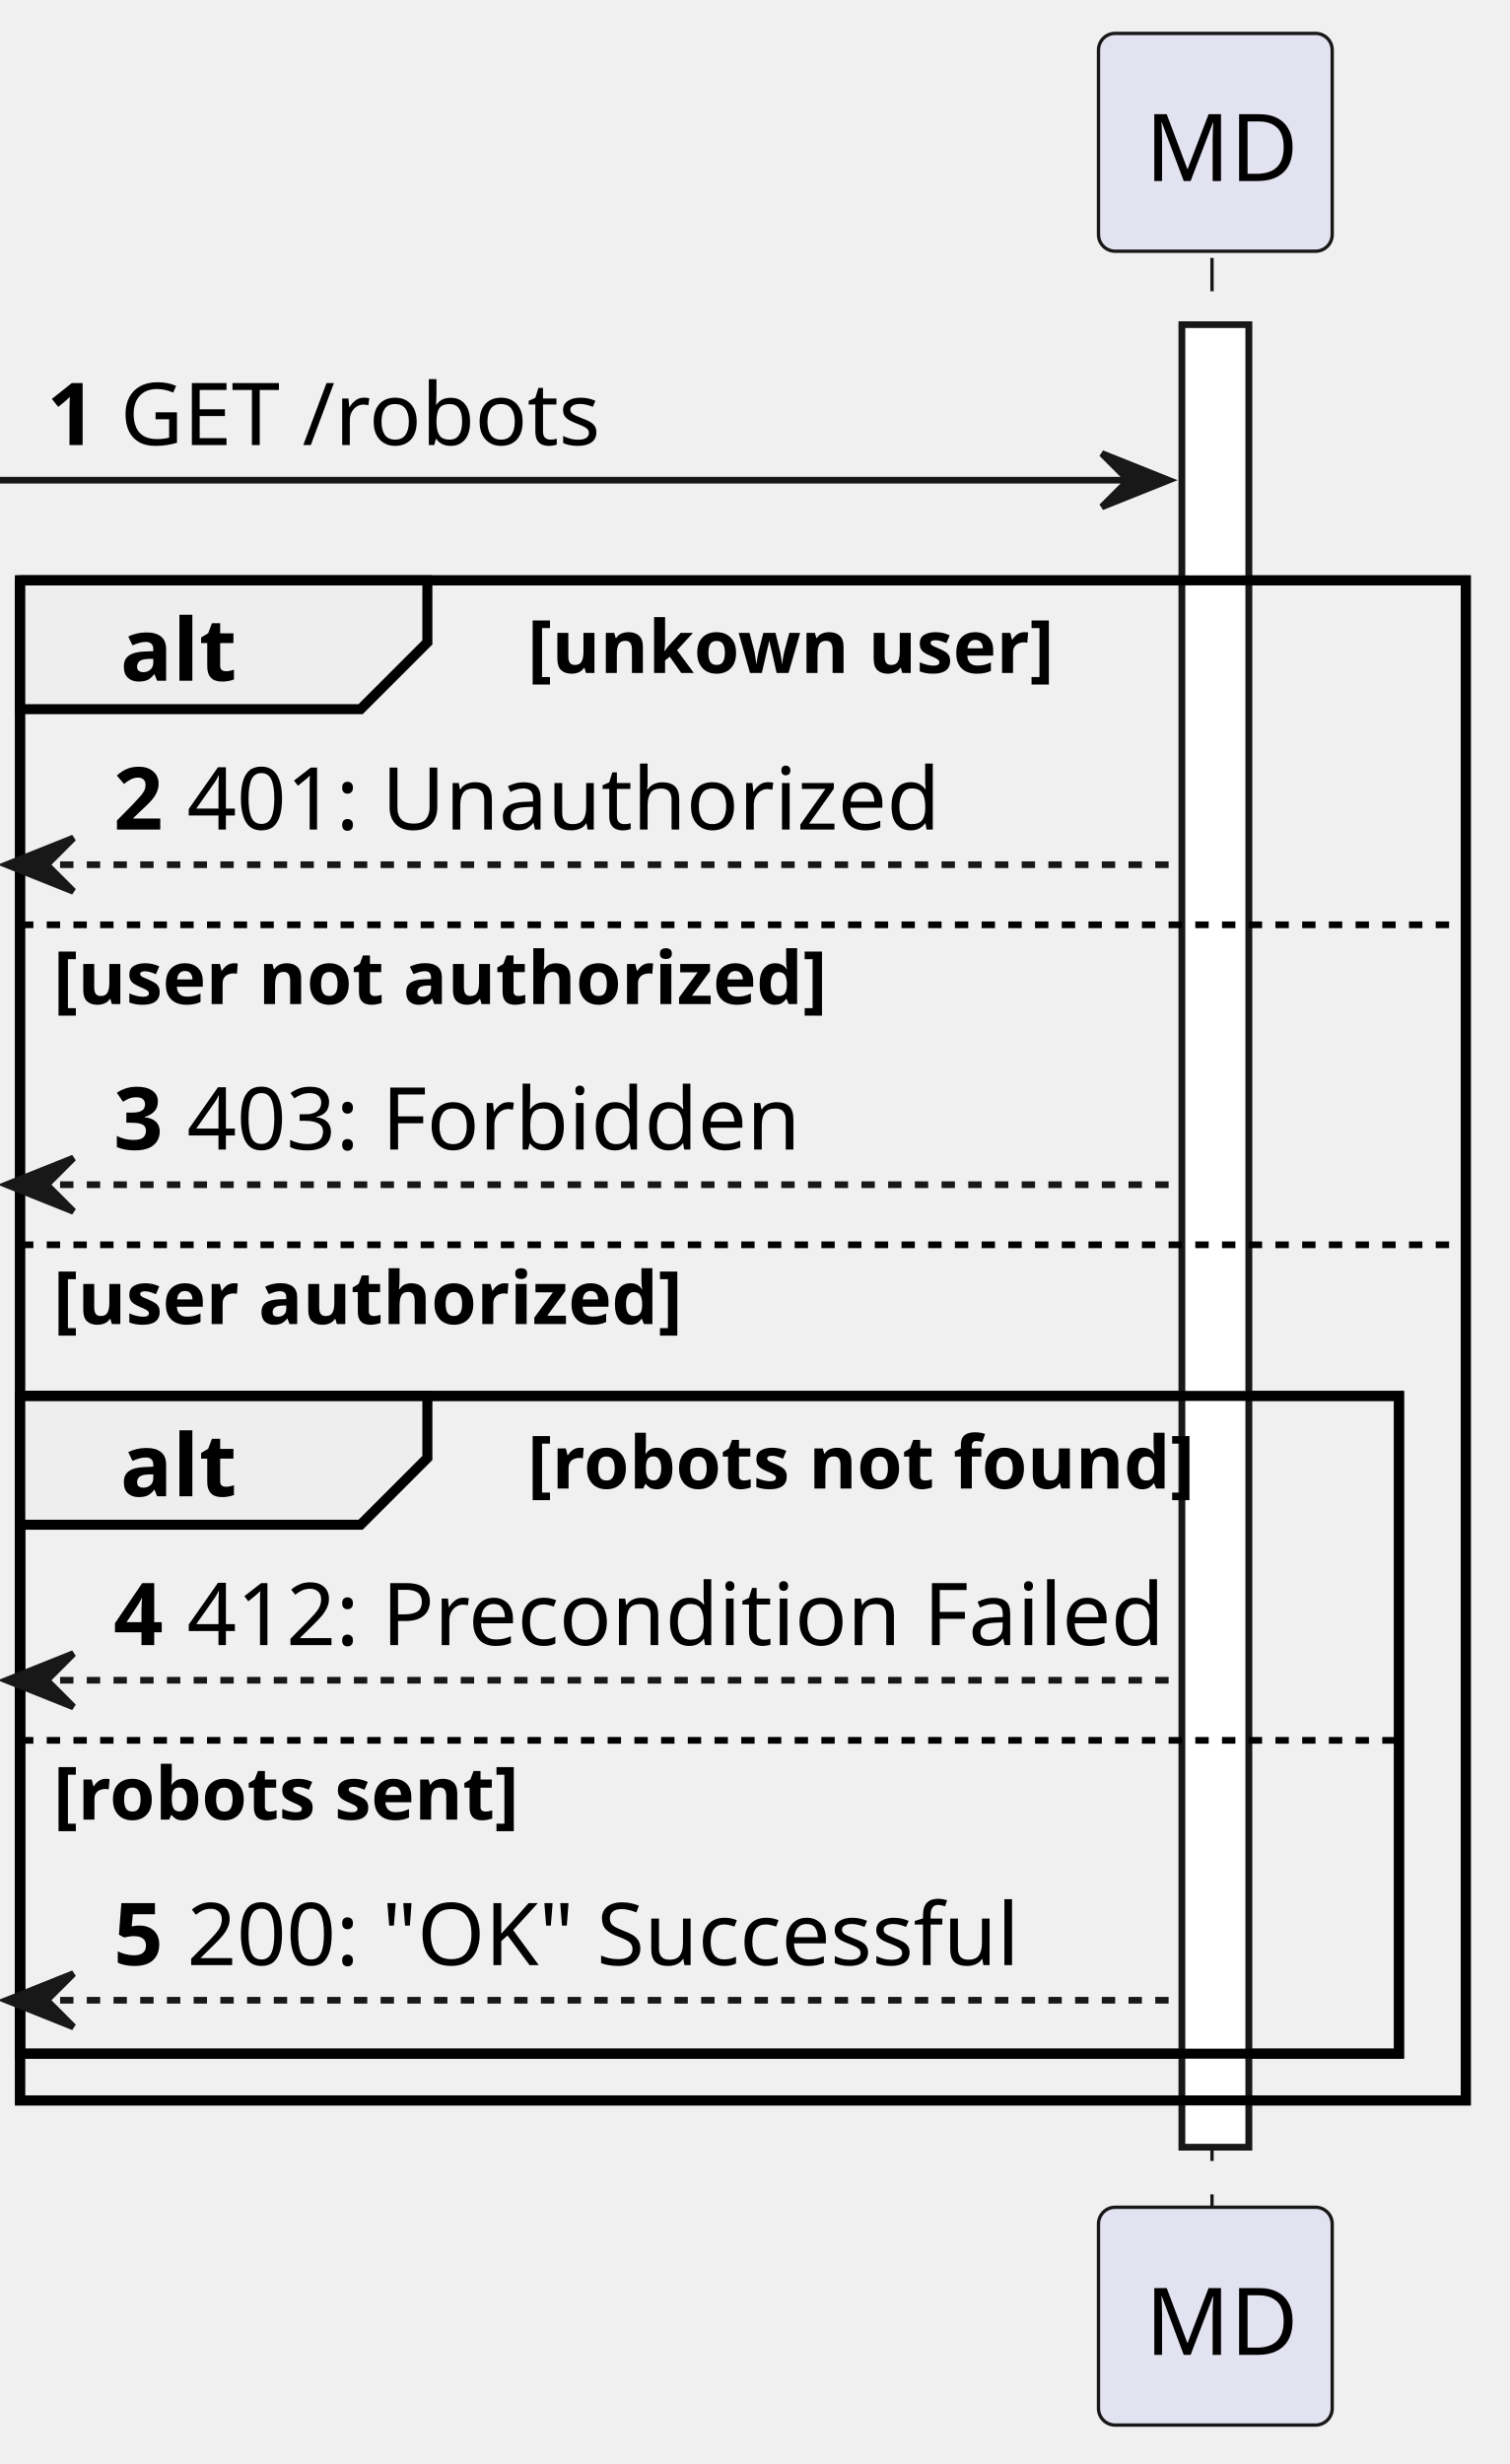
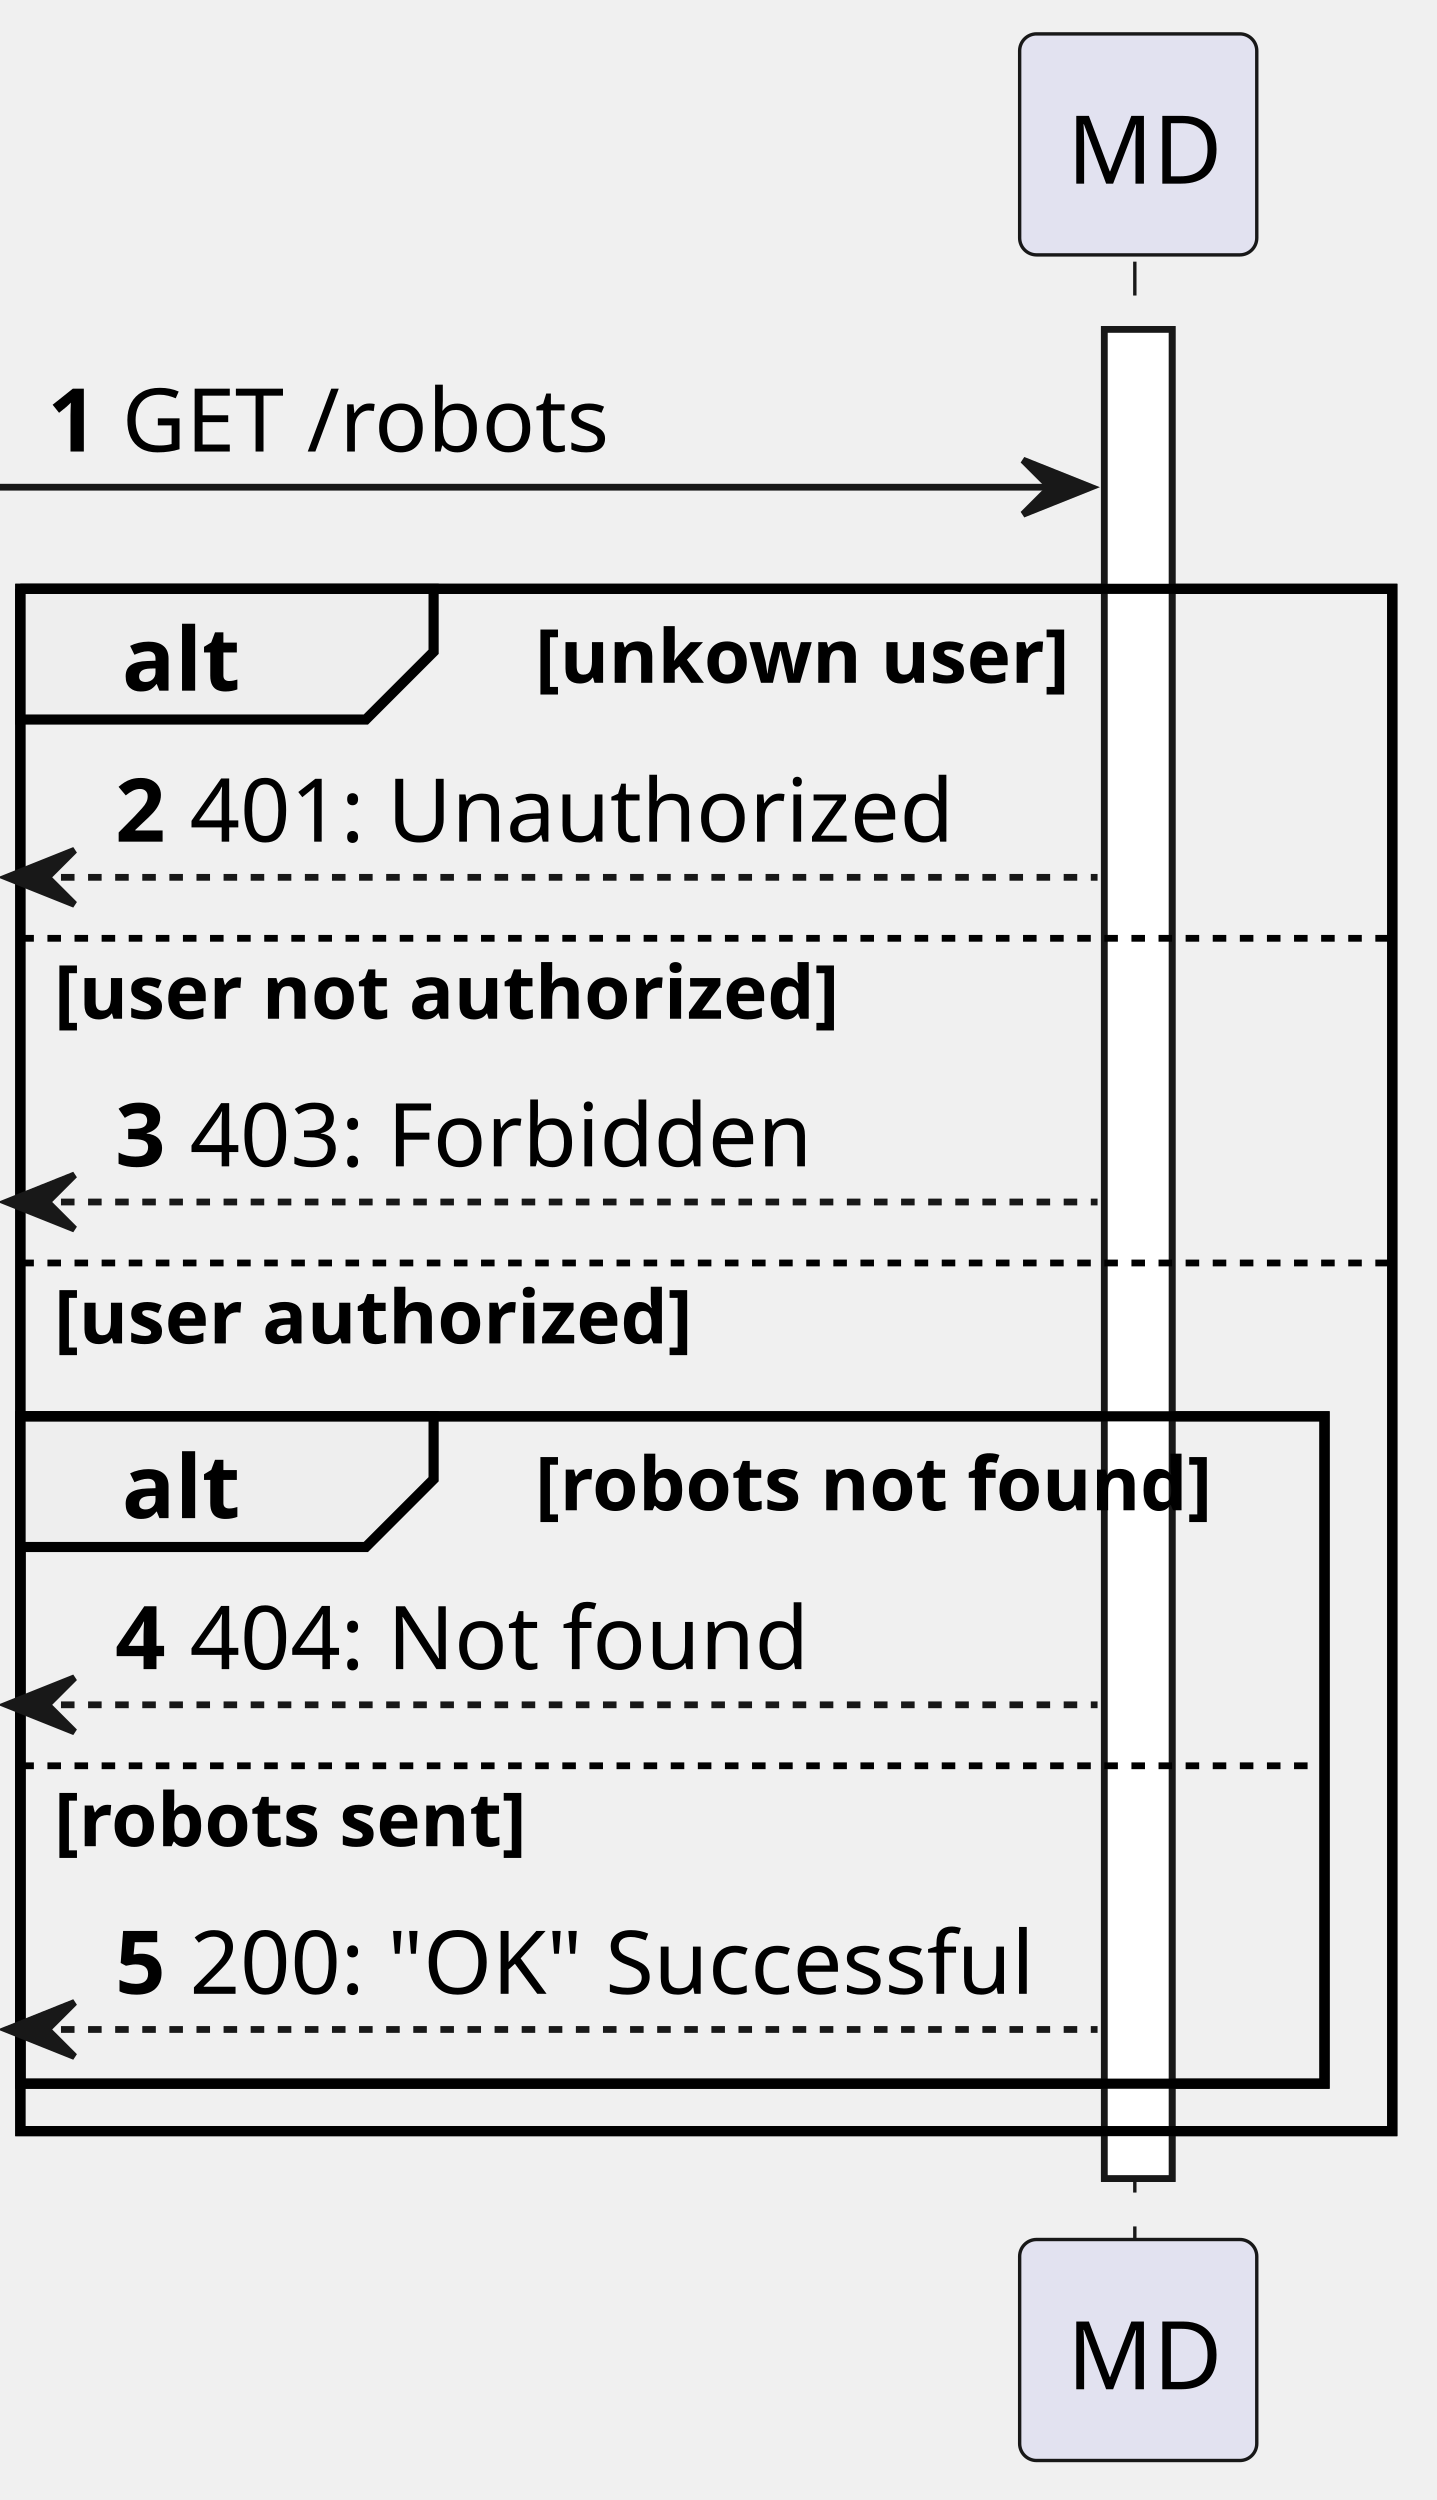
- <svg xmlns="http://www.w3.org/2000/svg" contentStyleType="text/css" height="369px" preserveAspectRatio="none" style="width:226px;height:369px;background:#FFFFFF;" version="1.1" viewBox="0 0 226 369" width="226px" zoomAndPan="magnify">
+ <svg xmlns="http://www.w3.org/2000/svg" contentStyleType="text/css" height="369px" preserveAspectRatio="none" style="width:212px;height:369px;background:#FFFFFF;" version="1.1" viewBox="0 0 212 369" width="212px" zoomAndPan="magnify">
  <defs />
  <g>
-     <rect fill="#FFFFFF" height="272.93" style="stroke:#181818;stroke-width:1.0;" width="10" x="177" y="48.621" />
-     <rect fill="none" height="227.639" style="stroke:#000000;stroke-width:1.5;" width="216.5" x="3" y="86.912" />
-     <rect fill="none" height="98.504" style="stroke:#000000;stroke-width:1.5;" width="206.5" x="3" y="209.047" />
-     <line style="stroke:#181818;stroke-width:0.5;stroke-dasharray:5.0,5.0;" x1="181.5" x2="181.5" y1="38.621" y2="331.551" />
-     <rect fill="#E2E2F0" height="32.621" rx="2.5" ry="2.5" style="stroke:#181818;stroke-width:0.5;" width="35" x="164.5" y="5" />
-     <text fill="#000000" font-family="sans-serif" font-size="14" lengthAdjust="spacing" textLength="21" x="171.5" y="27.107">MD</text>
-     <rect fill="#E2E2F0" height="32.621" rx="2.5" ry="2.5" style="stroke:#181818;stroke-width:0.5;" width="35" x="164.5" y="330.551" />
-     <text fill="#000000" font-family="sans-serif" font-size="14" lengthAdjust="spacing" textLength="21" x="171.5" y="352.658">MD</text>
-     <rect fill="#FFFFFF" height="272.93" style="stroke:#181818;stroke-width:1.0;" width="10" x="177" y="48.621" />
-     <polygon fill="#181818" points="165,67.912,175,71.912,165,75.912,169,71.912" style="stroke:#181818;stroke-width:1.0;" />
-     <line style="stroke:#181818;stroke-width:1.0;" x1="0" x2="171" y1="71.912" y2="71.912" />
+     <rect fill="#FFFFFF" height="272.93" style="stroke:#181818;stroke-width:1.0;" width="10" x="163" y="48.621" />
+     <rect fill="none" height="227.639" style="stroke:#000000;stroke-width:1.5;" width="202.5" x="3" y="86.912" />
+     <rect fill="none" height="98.504" style="stroke:#000000;stroke-width:1.5;" width="192.5" x="3" y="209.047" />
+     <line style="stroke:#181818;stroke-width:0.5;stroke-dasharray:5.0,5.0;" x1="167.5" x2="167.5" y1="38.621" y2="331.551" />
+     <rect fill="#E2E2F0" height="32.621" rx="2.5" ry="2.5" style="stroke:#181818;stroke-width:0.5;" width="35" x="150.5" y="5" />
+     <text fill="#000000" font-family="sans-serif" font-size="14" lengthAdjust="spacing" textLength="21" x="157.5" y="27.107">MD</text>
+     <rect fill="#E2E2F0" height="32.621" rx="2.5" ry="2.5" style="stroke:#181818;stroke-width:0.5;" width="35" x="150.5" y="330.551" />
+     <text fill="#000000" font-family="sans-serif" font-size="14" lengthAdjust="spacing" textLength="21" x="157.5" y="352.658">MD</text>
+     <rect fill="#FFFFFF" height="272.93" style="stroke:#181818;stroke-width:1.0;" width="10" x="163" y="48.621" />
+     <polygon fill="#181818" points="151,67.912,161,71.912,151,75.912,155,71.912" style="stroke:#181818;stroke-width:1.0;" />
+     <line style="stroke:#181818;stroke-width:1.0;" x1="0" x2="157" y1="71.912" y2="71.912" />
    <text fill="#000000" font-family="sans-serif" font-size="13" font-weight="bold" lengthAdjust="spacing" textLength="7" x="7" y="66.649">1</text>
    <text fill="#000000" font-family="sans-serif" font-size="13" lengthAdjust="spacing" textLength="70" x="18" y="66.649">GET /robots</text>
    <path d="M3,86.912 L64,86.912 L64,96.203 L54,106.203 L3,106.203 L3,86.912 " fill="#EEEEEE" style="stroke:#000000;stroke-width:1.5;" />
-     <rect fill="none" height="227.639" style="stroke:#000000;stroke-width:1.5;" width="216.5" x="3" y="86.912" />
+     <rect fill="none" height="227.639" style="stroke:#000000;stroke-width:1.5;" width="202.5" x="3" y="86.912" />
    <text fill="#000000" font-family="sans-serif" font-size="13" font-weight="bold" lengthAdjust="spacing" textLength="16" x="18" y="101.94">alt</text>
    <text fill="#000000" font-family="sans-serif" font-size="11" font-weight="bold" lengthAdjust="spacing" textLength="82" x="79" y="100.782">[unkown user]</text>
    <polygon fill="#181818" points="11,125.494,1,129.494,11,133.494,7,129.494" style="stroke:#181818;stroke-width:1.0;" />
-     <line style="stroke:#181818;stroke-width:1.0;stroke-dasharray:2.0,2.0;" x1="5" x2="176" y1="129.494" y2="129.494" />
+     <line style="stroke:#181818;stroke-width:1.0;stroke-dasharray:2.0,2.0;" x1="5" x2="162" y1="129.494" y2="129.494" />
    <text fill="#000000" font-family="sans-serif" font-size="13" font-weight="bold" lengthAdjust="spacing" textLength="7" x="17" y="124.231">2</text>
    <text fill="#000000" font-family="sans-serif" font-size="13" lengthAdjust="spacing" textLength="105" x="28" y="124.231">401: Unauthorized</text>
-     <line style="stroke:#000000;stroke-width:1.0;stroke-dasharray:2.0,2.0;" x1="3" x2="219.5" y1="138.494" y2="138.494" />
+     <line style="stroke:#000000;stroke-width:1.0;stroke-dasharray:2.0,2.0;" x1="3" x2="205.5" y1="138.494" y2="138.494" />
    <text fill="#000000" font-family="sans-serif" font-size="11" font-weight="bold" lengthAdjust="spacing" textLength="117" x="8" y="150.364">[user not authorized]</text>
    <polygon fill="#181818" points="11,173.416,1,177.416,11,181.416,7,177.416" style="stroke:#181818;stroke-width:1.0;" />
-     <line style="stroke:#181818;stroke-width:1.0;stroke-dasharray:2.0,2.0;" x1="5" x2="176" y1="177.416" y2="177.416" />
+     <line style="stroke:#181818;stroke-width:1.0;stroke-dasharray:2.0,2.0;" x1="5" x2="162" y1="177.416" y2="177.416" />
    <text fill="#000000" font-family="sans-serif" font-size="13" font-weight="bold" lengthAdjust="spacing" textLength="7" x="17" y="172.153">3</text>
    <text fill="#000000" font-family="sans-serif" font-size="13" lengthAdjust="spacing" textLength="86" x="28" y="172.153">403: Forbidden</text>
-     <line style="stroke:#000000;stroke-width:1.0;stroke-dasharray:2.0,2.0;" x1="3" x2="219.5" y1="186.416" y2="186.416" />
+     <line style="stroke:#000000;stroke-width:1.0;stroke-dasharray:2.0,2.0;" x1="3" x2="205.5" y1="186.416" y2="186.416" />
    <text fill="#000000" font-family="sans-serif" font-size="11" font-weight="bold" lengthAdjust="spacing" textLength="96" x="8" y="198.286">[user authorized]</text>
    <path d="M3,209.047 L64,209.047 L64,218.338 L54,228.338 L3,228.338 L3,209.047 " fill="#EEEEEE" style="stroke:#000000;stroke-width:1.5;" />
-     <rect fill="none" height="98.504" style="stroke:#000000;stroke-width:1.5;" width="206.5" x="3" y="209.047" />
+     <rect fill="none" height="98.504" style="stroke:#000000;stroke-width:1.5;" width="192.5" x="3" y="209.047" />
    <text fill="#000000" font-family="sans-serif" font-size="13" font-weight="bold" lengthAdjust="spacing" textLength="16" x="18" y="224.075">alt</text>
    <text fill="#000000" font-family="sans-serif" font-size="11" font-weight="bold" lengthAdjust="spacing" textLength="101" x="79" y="222.917">[robots not found]</text>
    <polygon fill="#181818" points="11,247.629,1,251.629,11,255.629,7,251.629" style="stroke:#181818;stroke-width:1.0;" />
-     <line style="stroke:#181818;stroke-width:1.0;stroke-dasharray:2.0,2.0;" x1="5" x2="176" y1="251.629" y2="251.629" />
+     <line style="stroke:#181818;stroke-width:1.0;stroke-dasharray:2.0,2.0;" x1="5" x2="162" y1="251.629" y2="251.629" />
    <text fill="#000000" font-family="sans-serif" font-size="13" font-weight="bold" lengthAdjust="spacing" textLength="7" x="17" y="246.366">4</text>
-     <text fill="#000000" font-family="sans-serif" font-size="13" lengthAdjust="spacing" textLength="140" x="28" y="246.366">412: Precondition Failed</text>
-     <line style="stroke:#000000;stroke-width:1.0;stroke-dasharray:2.0,2.0;" x1="3" x2="209.5" y1="260.629" y2="260.629" />
+     <text fill="#000000" font-family="sans-serif" font-size="13" lengthAdjust="spacing" textLength="84" x="28" y="246.366">404: Not found</text>
+     <line style="stroke:#000000;stroke-width:1.0;stroke-dasharray:2.0,2.0;" x1="3" x2="195.5" y1="260.629" y2="260.629" />
    <text fill="#000000" font-family="sans-serif" font-size="11" font-weight="bold" lengthAdjust="spacing" textLength="73" x="8" y="272.499">[robots sent]</text>
    <polygon fill="#181818" points="11,295.551,1,299.551,11,303.551,7,299.551" style="stroke:#181818;stroke-width:1.0;" />
-     <line style="stroke:#181818;stroke-width:1.0;stroke-dasharray:2.0,2.0;" x1="5" x2="176" y1="299.551" y2="299.551" />
+     <line style="stroke:#181818;stroke-width:1.0;stroke-dasharray:2.0,2.0;" x1="5" x2="162" y1="299.551" y2="299.551" />
    <text fill="#000000" font-family="sans-serif" font-size="13" font-weight="bold" lengthAdjust="spacing" textLength="7" x="17" y="294.288">5</text>
    <text fill="#000000" font-family="sans-serif" font-size="13" lengthAdjust="spacing" textLength="126" x="28" y="294.288">200: "OK" Successful</text>
  </g>
</svg>
